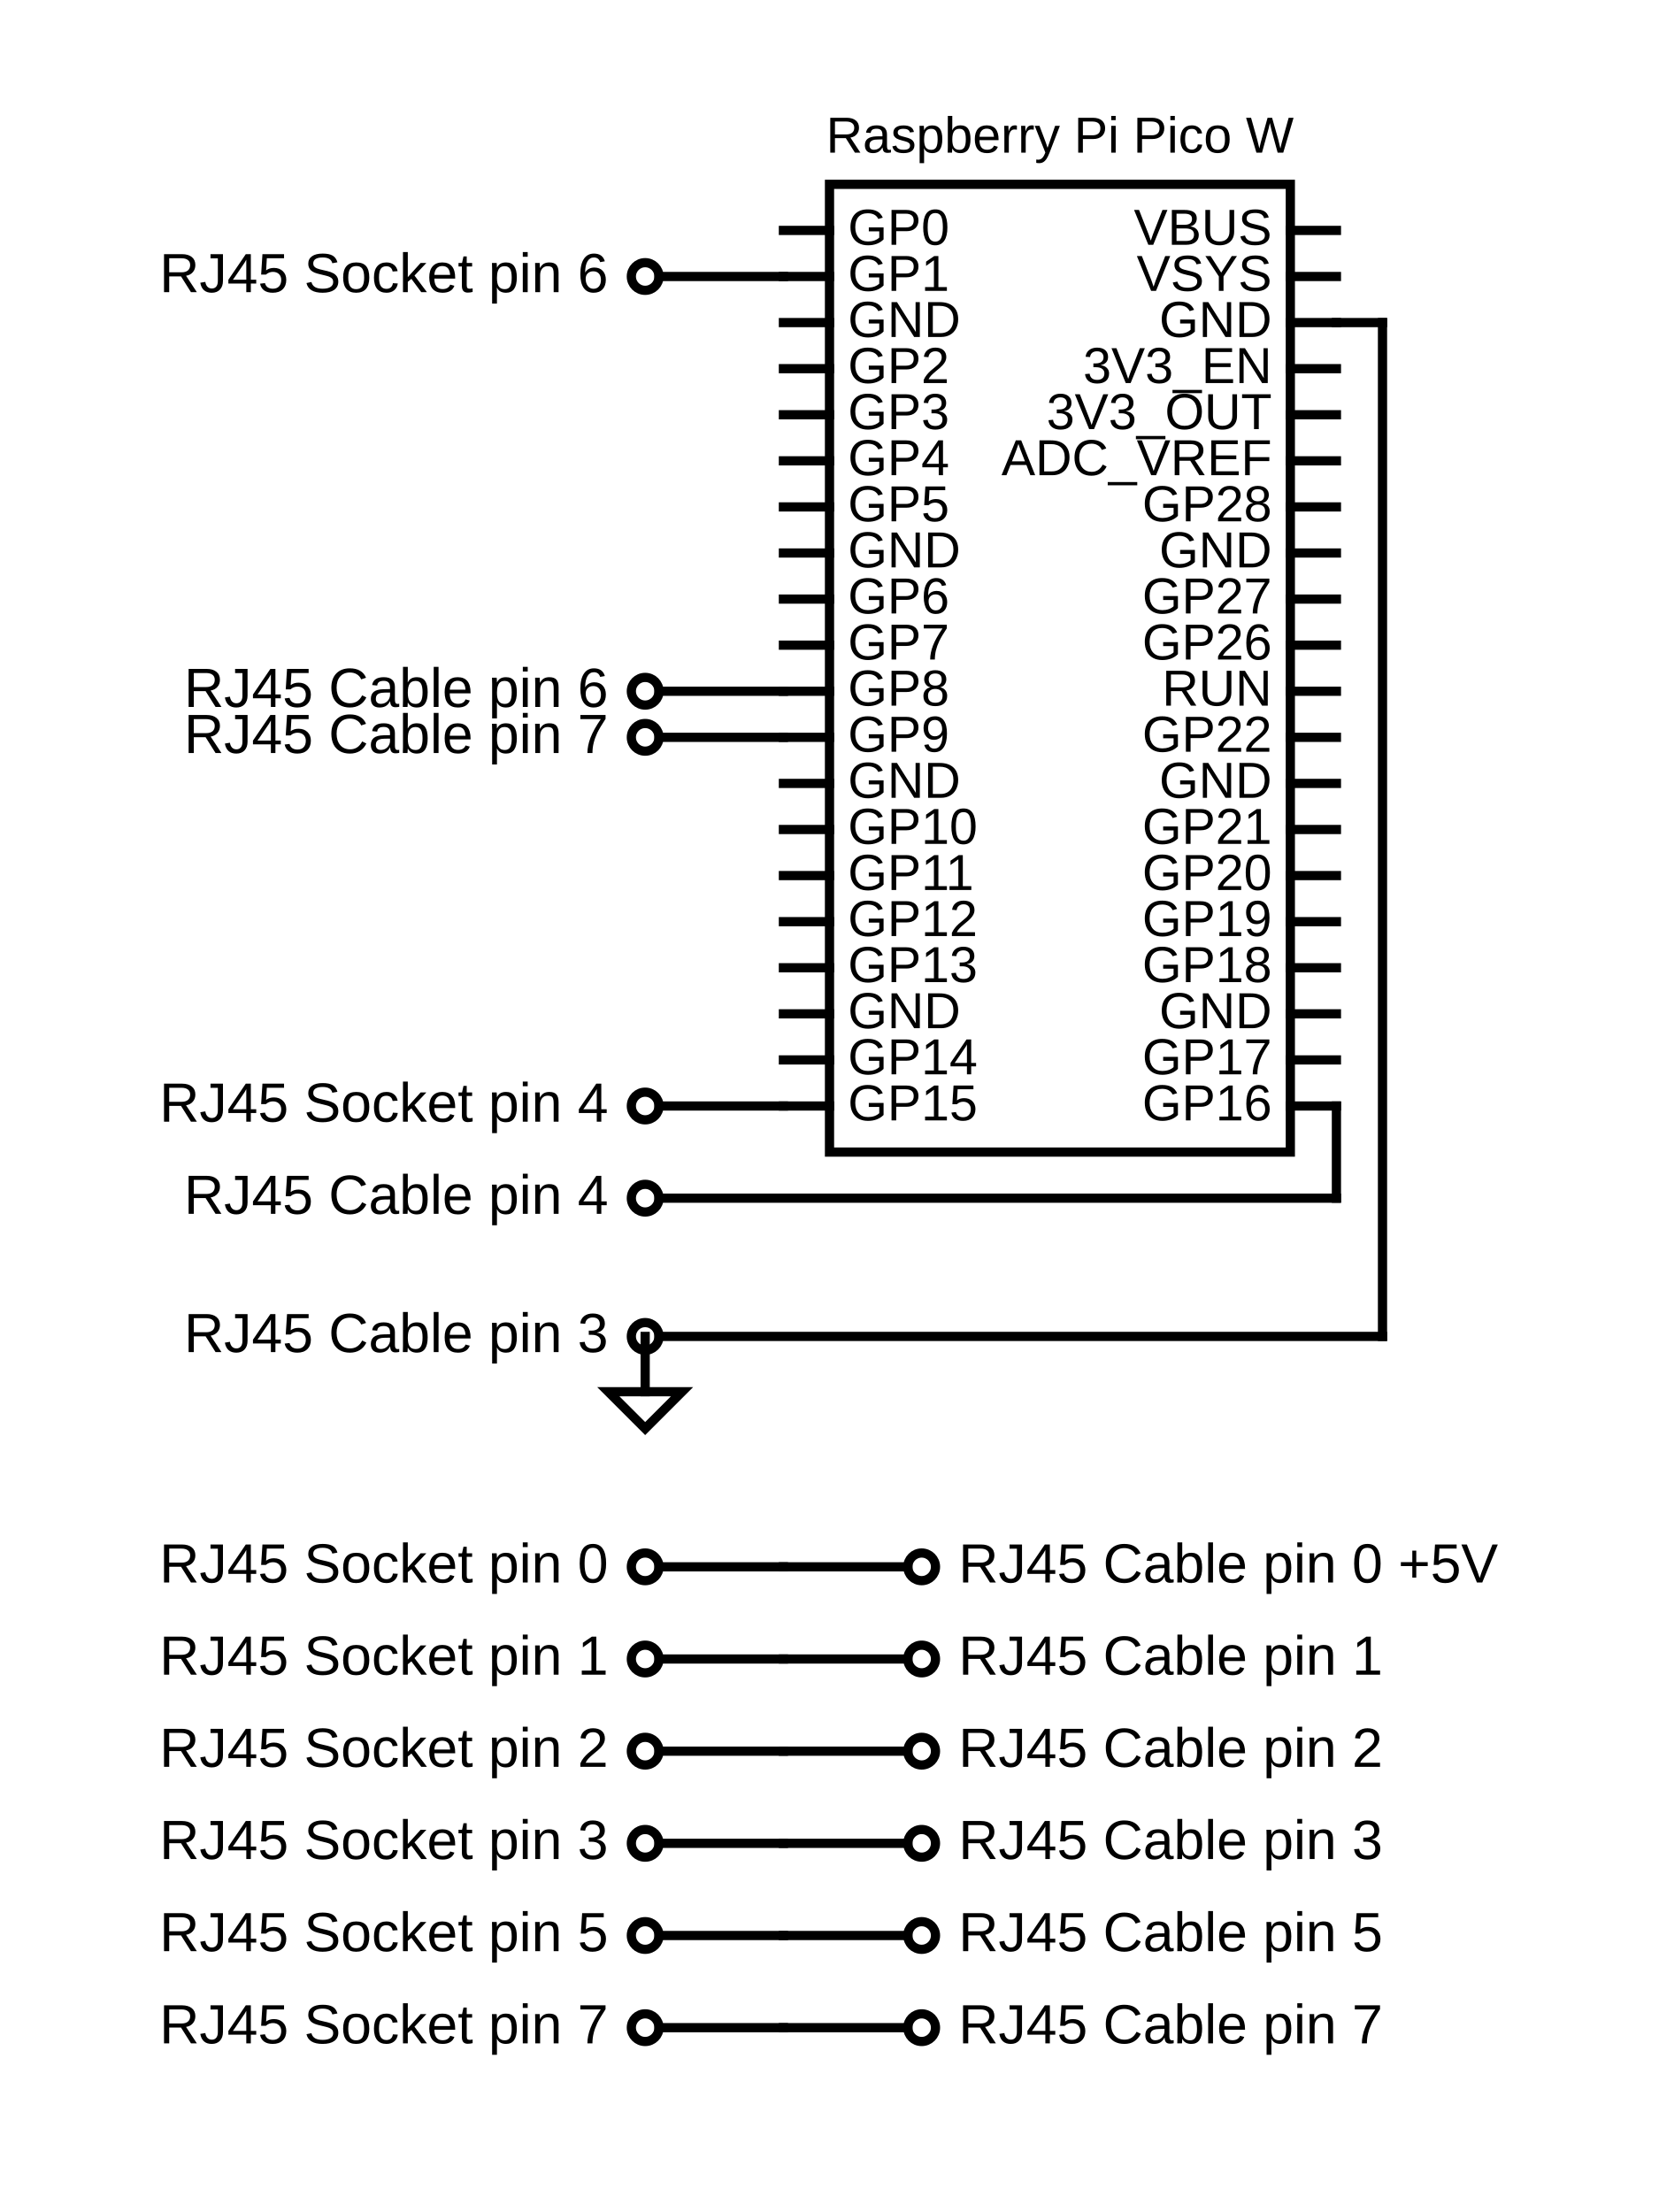
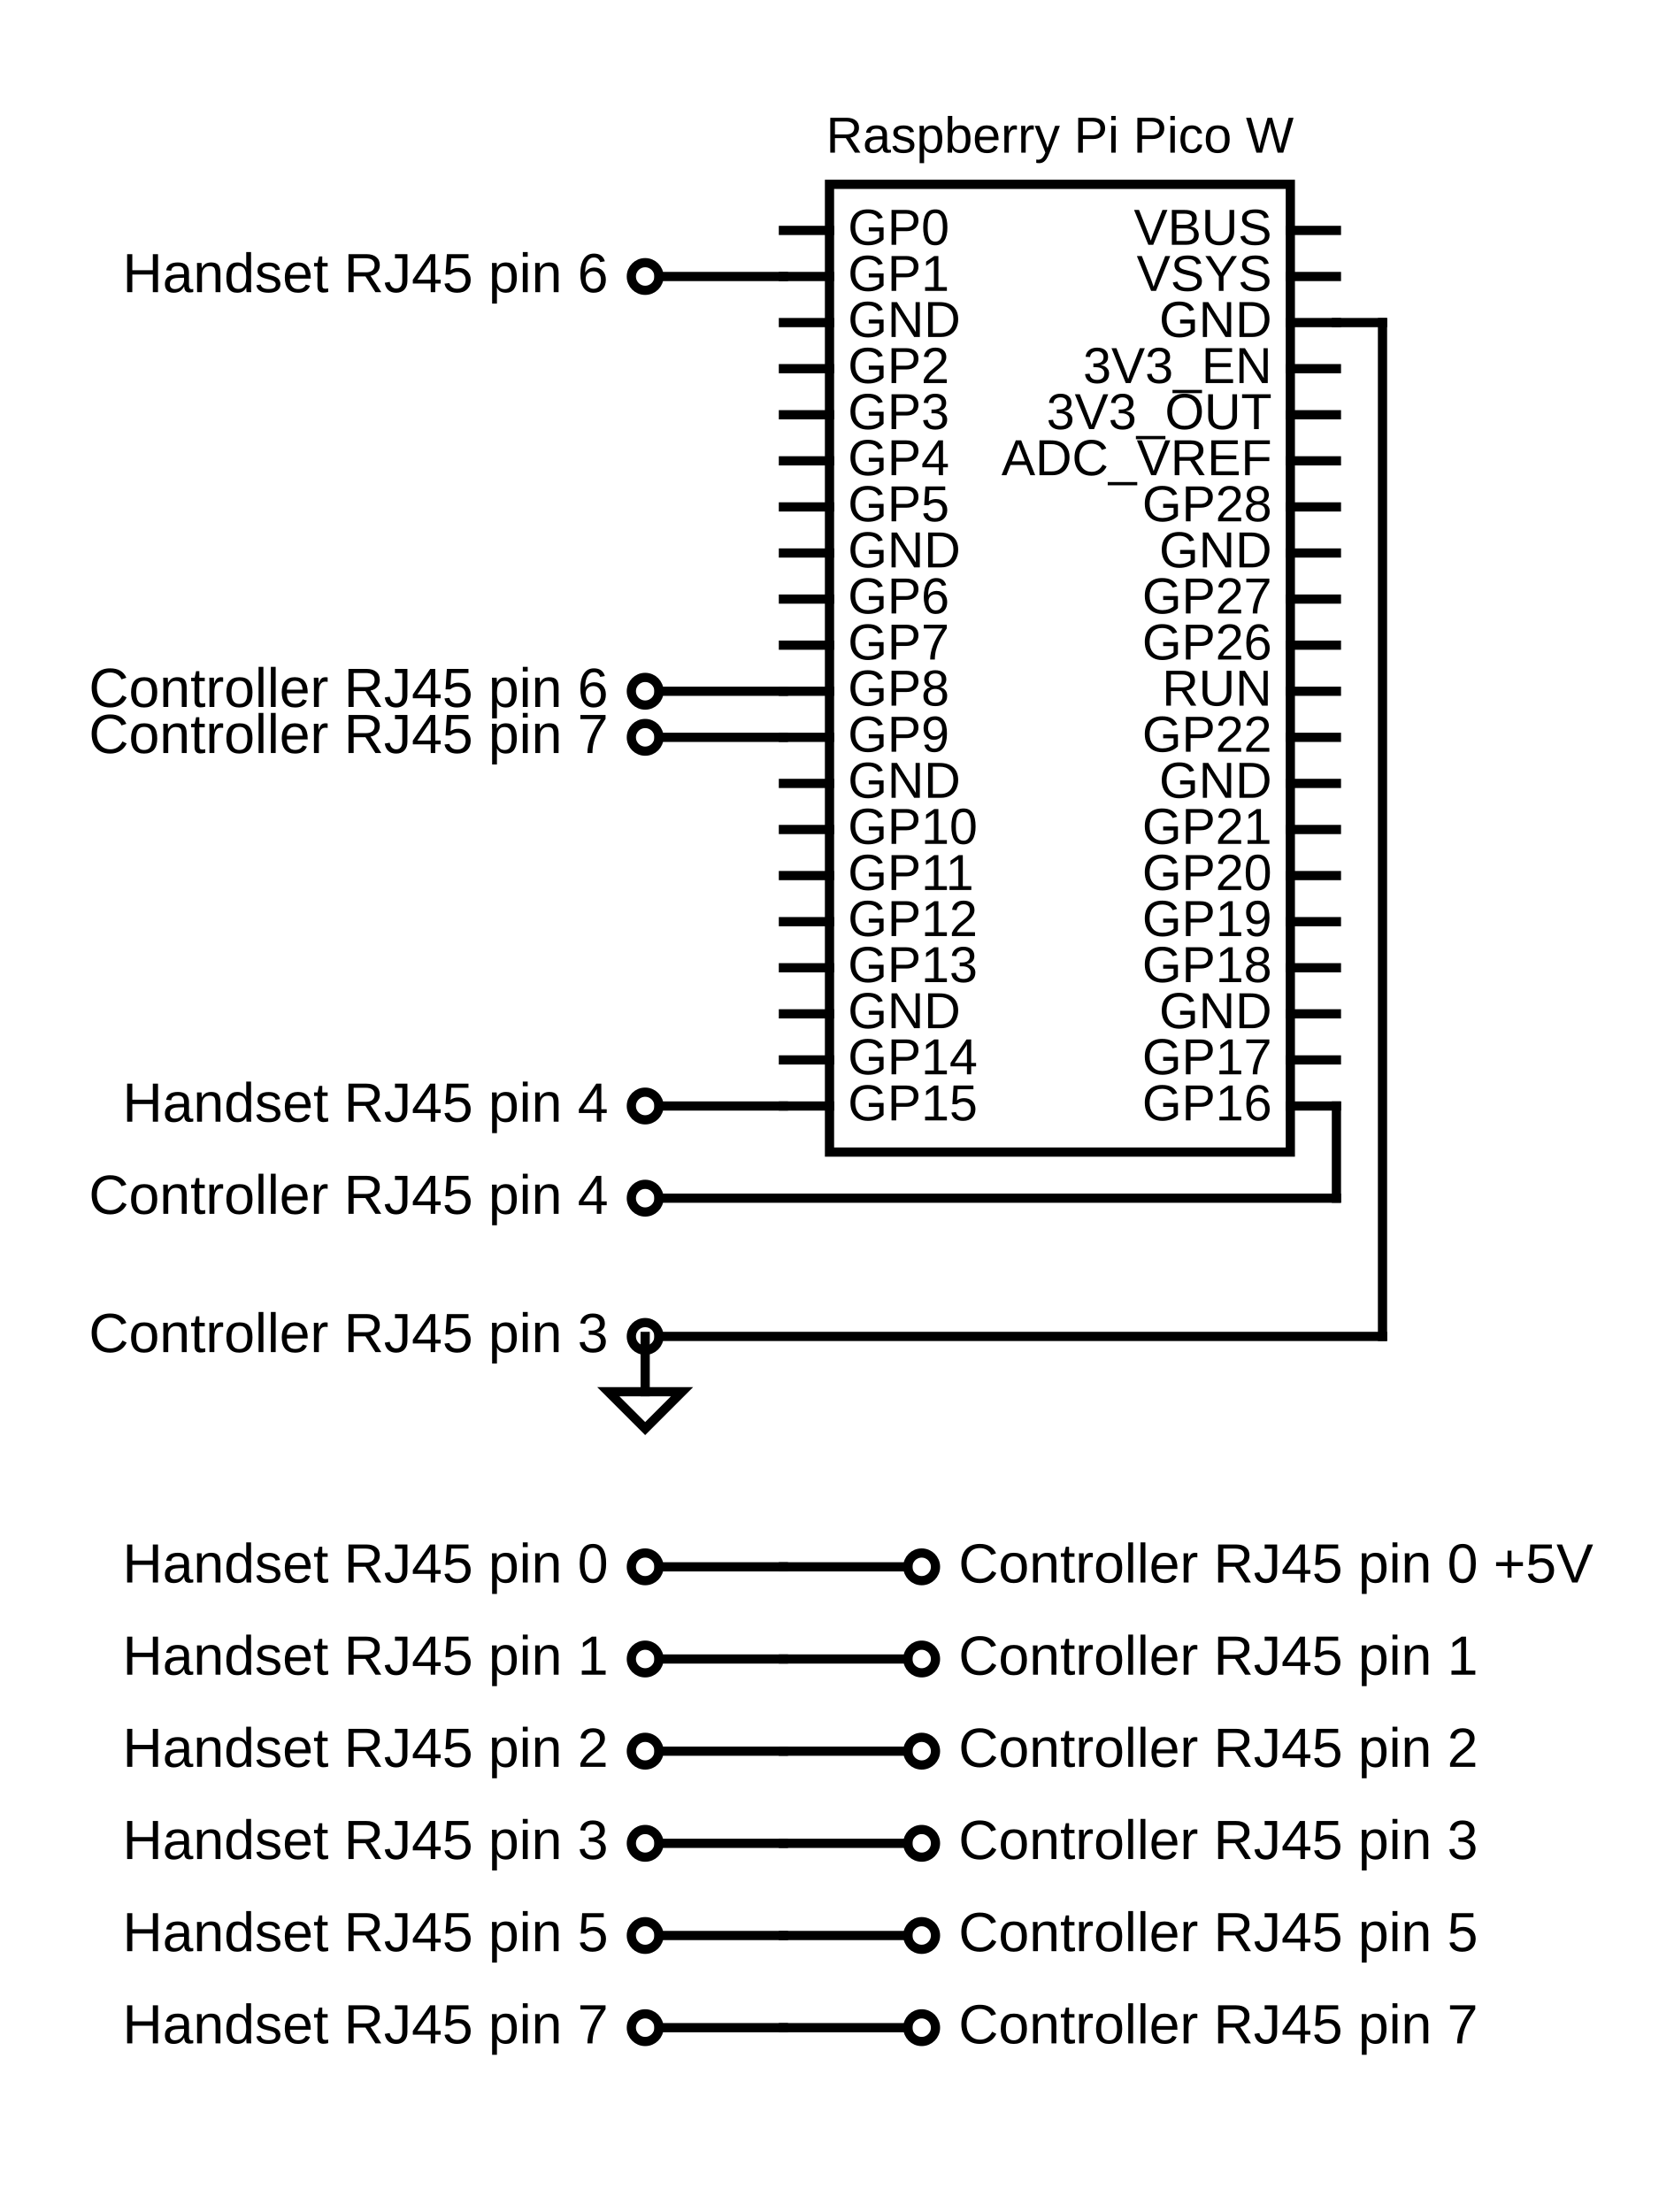
<svg xmlns="http://www.w3.org/2000/svg" version="1.1" width="360" height="480">
-   <text x="208" y="440" style="font-family:Arial;font-size:12px;text-anchor:start" dominant-baseline="middle" transform="rotate(0, 208, 440)">RJ45 Cable pin 7</text>
+   <text x="208" y="440" style="font-family:Arial;font-size:12px;text-anchor:start" dominant-baseline="middle" transform="rotate(0, 208, 440)">Controller RJ45 pin 7</text>
  <line x1="170" y1="440" x2="197" y2="440" style="stroke:rgb(0, 0, 0);stroke-linecap:square;stroke-width:2" />
  <ellipse cx="200" cy="440" rx="3" ry="3" style="fill-opacity:0;fill:rgb(0, 0, 0);stroke:rgb(0, 0, 0);stroke-width:2" />
-   <text x="132" y="440" style="font-family:Arial;font-size:12px;text-anchor:end" dominant-baseline="middle" transform="rotate(0, 132, 440)">RJ45 Socket pin 7</text>
+   <text x="132" y="440" style="font-family:Arial;font-size:12px;text-anchor:end" dominant-baseline="middle" transform="rotate(0, 132, 440)">Handset RJ45 pin 7</text>
  <line x1="143" y1="440" x2="170" y2="440" style="stroke:rgb(0, 0, 0);stroke-linecap:square;stroke-width:2" />
  <ellipse cx="140" cy="440" rx="3" ry="3" style="fill-opacity:0;fill:rgb(0, 0, 0);stroke:rgb(0, 0, 0);stroke-width:2" />
-   <text x="208" y="420" style="font-family:Arial;font-size:12px;text-anchor:start" dominant-baseline="middle" transform="rotate(0, 208, 420)">RJ45 Cable pin 5</text>
+   <text x="208" y="420" style="font-family:Arial;font-size:12px;text-anchor:start" dominant-baseline="middle" transform="rotate(0, 208, 420)">Controller RJ45 pin 5</text>
  <line x1="170" y1="420" x2="197" y2="420" style="stroke:rgb(0, 0, 0);stroke-linecap:square;stroke-width:2" />
  <ellipse cx="200" cy="420" rx="3" ry="3" style="fill-opacity:0;fill:rgb(0, 0, 0);stroke:rgb(0, 0, 0);stroke-width:2" />
-   <text x="132" y="420" style="font-family:Arial;font-size:12px;text-anchor:end" dominant-baseline="middle" transform="rotate(0, 132, 420)">RJ45 Socket pin 5</text>
+   <text x="132" y="420" style="font-family:Arial;font-size:12px;text-anchor:end" dominant-baseline="middle" transform="rotate(0, 132, 420)">Handset RJ45 pin 5</text>
  <line x1="143" y1="420" x2="170" y2="420" style="stroke:rgb(0, 0, 0);stroke-linecap:square;stroke-width:2" />
  <ellipse cx="140" cy="420" rx="3" ry="3" style="fill-opacity:0;fill:rgb(0, 0, 0);stroke:rgb(0, 0, 0);stroke-width:2" />
-   <text x="208" y="400" style="font-family:Arial;font-size:12px;text-anchor:start" dominant-baseline="middle" transform="rotate(0, 208, 400)">RJ45 Cable pin 3</text>
+   <text x="208" y="400" style="font-family:Arial;font-size:12px;text-anchor:start" dominant-baseline="middle" transform="rotate(0, 208, 400)">Controller RJ45 pin 3</text>
  <line x1="170" y1="400" x2="197" y2="400" style="stroke:rgb(0, 0, 0);stroke-linecap:square;stroke-width:2" />
  <ellipse cx="200" cy="400" rx="3" ry="3" style="fill-opacity:0;fill:rgb(0, 0, 0);stroke:rgb(0, 0, 0);stroke-width:2" />
-   <text x="132" y="400" style="font-family:Arial;font-size:12px;text-anchor:end" dominant-baseline="middle" transform="rotate(0, 132, 400)">RJ45 Socket pin 3</text>
+   <text x="132" y="400" style="font-family:Arial;font-size:12px;text-anchor:end" dominant-baseline="middle" transform="rotate(0, 132, 400)">Handset RJ45 pin 3</text>
  <line x1="143" y1="400" x2="170" y2="400" style="stroke:rgb(0, 0, 0);stroke-linecap:square;stroke-width:2" />
  <ellipse cx="140" cy="400" rx="3" ry="3" style="fill-opacity:0;fill:rgb(0, 0, 0);stroke:rgb(0, 0, 0);stroke-width:2" />
-   <text x="208" y="380" style="font-family:Arial;font-size:12px;text-anchor:start" dominant-baseline="middle" transform="rotate(0, 208, 380)">RJ45 Cable pin 2</text>
+   <text x="208" y="380" style="font-family:Arial;font-size:12px;text-anchor:start" dominant-baseline="middle" transform="rotate(0, 208, 380)">Controller RJ45 pin 2</text>
  <line x1="170" y1="380" x2="197" y2="380" style="stroke:rgb(0, 0, 0);stroke-linecap:square;stroke-width:2" />
  <ellipse cx="200" cy="380" rx="3" ry="3" style="fill-opacity:0;fill:rgb(0, 0, 0);stroke:rgb(0, 0, 0);stroke-width:2" />
-   <text x="132" y="380" style="font-family:Arial;font-size:12px;text-anchor:end" dominant-baseline="middle" transform="rotate(0, 132, 380)">RJ45 Socket pin 2</text>
+   <text x="132" y="380" style="font-family:Arial;font-size:12px;text-anchor:end" dominant-baseline="middle" transform="rotate(0, 132, 380)">Handset RJ45 pin 2</text>
  <line x1="143" y1="380" x2="170" y2="380" style="stroke:rgb(0, 0, 0);stroke-linecap:square;stroke-width:2" />
  <ellipse cx="140" cy="380" rx="3" ry="3" style="fill-opacity:0;fill:rgb(0, 0, 0);stroke:rgb(0, 0, 0);stroke-width:2" />
-   <text x="208" y="360" style="font-family:Arial;font-size:12px;text-anchor:start" dominant-baseline="middle" transform="rotate(0, 208, 360)">RJ45 Cable pin 1</text>
+   <text x="208" y="360" style="font-family:Arial;font-size:12px;text-anchor:start" dominant-baseline="middle" transform="rotate(0, 208, 360)">Controller RJ45 pin 1</text>
  <line x1="170" y1="360" x2="197" y2="360" style="stroke:rgb(0, 0, 0);stroke-linecap:square;stroke-width:2" />
  <ellipse cx="200" cy="360" rx="3" ry="3" style="fill-opacity:0;fill:rgb(0, 0, 0);stroke:rgb(0, 0, 0);stroke-width:2" />
-   <text x="132" y="360" style="font-family:Arial;font-size:12px;text-anchor:end" dominant-baseline="middle" transform="rotate(0, 132, 360)">RJ45 Socket pin 1</text>
+   <text x="132" y="360" style="font-family:Arial;font-size:12px;text-anchor:end" dominant-baseline="middle" transform="rotate(0, 132, 360)">Handset RJ45 pin 1</text>
  <line x1="143" y1="360" x2="170" y2="360" style="stroke:rgb(0, 0, 0);stroke-linecap:square;stroke-width:2" />
  <ellipse cx="140" cy="360" rx="3" ry="3" style="fill-opacity:0;fill:rgb(0, 0, 0);stroke:rgb(0, 0, 0);stroke-width:2" />
-   <text x="208" y="340" style="font-family:Arial;font-size:12px;text-anchor:start" dominant-baseline="middle" transform="rotate(0, 208, 340)">RJ45 Cable pin 0 +5V</text>
+   <text x="208" y="340" style="font-family:Arial;font-size:12px;text-anchor:start" dominant-baseline="middle" transform="rotate(0, 208, 340)">Controller RJ45 pin 0 +5V</text>
  <line x1="170" y1="340" x2="197" y2="340" style="stroke:rgb(0, 0, 0);stroke-linecap:square;stroke-width:2" />
  <ellipse cx="200" cy="340" rx="3" ry="3" style="fill-opacity:0;fill:rgb(0, 0, 0);stroke:rgb(0, 0, 0);stroke-width:2" />
-   <text x="132" y="340" style="font-family:Arial;font-size:12px;text-anchor:end" dominant-baseline="middle" transform="rotate(0, 132, 340)">RJ45 Socket pin 0</text>
+   <text x="132" y="340" style="font-family:Arial;font-size:12px;text-anchor:end" dominant-baseline="middle" transform="rotate(0, 132, 340)">Handset RJ45 pin 0</text>
  <line x1="143" y1="340" x2="170" y2="340" style="stroke:rgb(0, 0, 0);stroke-linecap:square;stroke-width:2" />
  <ellipse cx="140" cy="340" rx="3" ry="3" style="fill-opacity:0;fill:rgb(0, 0, 0);stroke:rgb(0, 0, 0);stroke-width:2" />
  <line x1="140" y1="290" x2="140" y2="302" style="stroke:rgb(0, 0, 0);stroke-linecap:square;stroke-width:2" />
  <path d="M 132,302 L 148,302 L 140,310 L 132,302 Z" style="fill-opacity:0;fill:rgb(0, 0, 0);stroke:rgb(0, 0, 0);stroke-linecap:square;stroke-width:2" />
  <line x1="300" y1="70" x2="300" y2="290" style="stroke:rgb(0, 0, 0);stroke-linecap:square;stroke-width:2" />
  <line x1="290" y1="70" x2="300" y2="70" style="stroke:rgb(0, 0, 0);stroke-linecap:square;stroke-width:2" />
-   <text x="132" y="290" style="font-family:Arial;font-size:12px;text-anchor:end" dominant-baseline="middle" transform="rotate(0, 132, 290)">RJ45 Cable pin 3</text>
+   <text x="132" y="290" style="font-family:Arial;font-size:12px;text-anchor:end" dominant-baseline="middle" transform="rotate(0, 132, 290)">Controller RJ45 pin 3</text>
  <line x1="143" y1="290" x2="300" y2="290" style="stroke:rgb(0, 0, 0);stroke-linecap:square;stroke-width:2" />
  <ellipse cx="140" cy="290" rx="3" ry="3" style="fill-opacity:0;fill:rgb(0, 0, 0);stroke:rgb(0, 0, 0);stroke-width:2" />
-   <text x="132" y="260" style="font-family:Arial;font-size:12px;text-anchor:end" dominant-baseline="middle" transform="rotate(0, 132, 260)">RJ45 Cable pin 4</text>
+   <text x="132" y="260" style="font-family:Arial;font-size:12px;text-anchor:end" dominant-baseline="middle" transform="rotate(0, 132, 260)">Controller RJ45 pin 4</text>
  <line x1="143" y1="260" x2="290" y2="260" style="stroke:rgb(0, 0, 0);stroke-linecap:square;stroke-width:2" />
  <ellipse cx="140" cy="260" rx="3" ry="3" style="fill-opacity:0;fill:rgb(0, 0, 0);stroke:rgb(0, 0, 0);stroke-width:2" />
-   <text x="132" y="240" style="font-family:Arial;font-size:12px;text-anchor:end" dominant-baseline="middle" transform="rotate(0, 132, 240)">RJ45 Socket pin 4</text>
+   <text x="132" y="240" style="font-family:Arial;font-size:12px;text-anchor:end" dominant-baseline="middle" transform="rotate(0, 132, 240)">Handset RJ45 pin 4</text>
  <line x1="143" y1="240" x2="170" y2="240" style="stroke:rgb(0, 0, 0);stroke-linecap:square;stroke-width:2" />
  <ellipse cx="140" cy="240" rx="3" ry="3" style="fill-opacity:0;fill:rgb(0, 0, 0);stroke:rgb(0, 0, 0);stroke-width:2" />
-   <text x="132" y="160" style="font-family:Arial;font-size:12px;text-anchor:end" dominant-baseline="middle" transform="rotate(0, 132, 160)">RJ45 Cable pin 7</text>
+   <text x="132" y="160" style="font-family:Arial;font-size:12px;text-anchor:end" dominant-baseline="middle" transform="rotate(0, 132, 160)">Controller RJ45 pin 7</text>
  <line x1="143" y1="160" x2="170" y2="160" style="stroke:rgb(0, 0, 0);stroke-linecap:square;stroke-width:2" />
  <ellipse cx="140" cy="160" rx="3" ry="3" style="fill-opacity:0;fill:rgb(0, 0, 0);stroke:rgb(0, 0, 0);stroke-width:2" />
-   <text x="132" y="150" style="font-family:Arial;font-size:12px;text-anchor:end" dominant-baseline="middle" transform="rotate(0, 132, 150)">RJ45 Cable pin 6</text>
+   <text x="132" y="150" style="font-family:Arial;font-size:12px;text-anchor:end" dominant-baseline="middle" transform="rotate(0, 132, 150)">Controller RJ45 pin 6</text>
  <line x1="143" y1="150" x2="170" y2="150" style="stroke:rgb(0, 0, 0);stroke-linecap:square;stroke-width:2" />
  <ellipse cx="140" cy="150" rx="3" ry="3" style="fill-opacity:0;fill:rgb(0, 0, 0);stroke:rgb(0, 0, 0);stroke-width:2" />
-   <text x="132" y="60" style="font-family:Arial;font-size:12px;text-anchor:end" dominant-baseline="middle" transform="rotate(0, 132, 60)">RJ45 Socket pin 6</text>
+   <text x="132" y="60" style="font-family:Arial;font-size:12px;text-anchor:end" dominant-baseline="middle" transform="rotate(0, 132, 60)">Handset RJ45 pin 6</text>
  <line x1="143" y1="60" x2="170" y2="60" style="stroke:rgb(0, 0, 0);stroke-linecap:square;stroke-width:2" />
  <ellipse cx="140" cy="60" rx="3" ry="3" style="fill-opacity:0;fill:rgb(0, 0, 0);stroke:rgb(0, 0, 0);stroke-width:2" />
  <line x1="290" y1="240" x2="290" y2="260" style="stroke:rgb(0, 0, 0);stroke-linecap:square;stroke-width:2" />
  <text x="230" y="30" style="font-family:Arial;font-size:11px;text-anchor:middle" dominant-baseline="middle" transform="rotate(0, 230, 30)">Raspberry Pi Pico W</text>
  <rect x="180" y="40" width="100" height="210" style="fill-opacity:0;fill:rgb(0, 0, 0);stroke:rgb(0, 0, 0);stroke-width:2" />
  <line x1="170" y1="50" x2="180" y2="50" style="stroke:rgb(0, 0, 0);stroke-linecap:square;stroke-width:2" />
  <text x="184" y="50" style="font-family:Arial;font-size:11px;text-anchor:start" dominant-baseline="middle" transform="rotate(0, 184, 50)">GP0</text>
  <line x1="280" y1="50" x2="290" y2="50" style="stroke:rgb(0, 0, 0);stroke-linecap:square;stroke-width:2" />
  <text x="276" y="50" style="font-family:Arial;font-size:11px;text-anchor:end" dominant-baseline="middle" transform="rotate(0, 276, 50)">VBUS</text>
  <line x1="170" y1="60" x2="180" y2="60" style="stroke:rgb(0, 0, 0);stroke-linecap:square;stroke-width:2" />
  <text x="184" y="60" style="font-family:Arial;font-size:11px;text-anchor:start" dominant-baseline="middle" transform="rotate(0, 184, 60)">GP1</text>
  <line x1="280" y1="60" x2="290" y2="60" style="stroke:rgb(0, 0, 0);stroke-linecap:square;stroke-width:2" />
  <text x="276" y="60" style="font-family:Arial;font-size:11px;text-anchor:end" dominant-baseline="middle" transform="rotate(0, 276, 60)">VSYS</text>
  <line x1="170" y1="70" x2="180" y2="70" style="stroke:rgb(0, 0, 0);stroke-linecap:square;stroke-width:2" />
  <text x="184" y="70" style="font-family:Arial;font-size:11px;text-anchor:start" dominant-baseline="middle" transform="rotate(0, 184, 70)">GND</text>
  <line x1="280" y1="70" x2="290" y2="70" style="stroke:rgb(0, 0, 0);stroke-linecap:square;stroke-width:2" />
  <text x="276" y="70" style="font-family:Arial;font-size:11px;text-anchor:end" dominant-baseline="middle" transform="rotate(0, 276, 70)">GND</text>
  <line x1="170" y1="80" x2="180" y2="80" style="stroke:rgb(0, 0, 0);stroke-linecap:square;stroke-width:2" />
  <text x="184" y="80" style="font-family:Arial;font-size:11px;text-anchor:start" dominant-baseline="middle" transform="rotate(0, 184, 80)">GP2</text>
  <line x1="280" y1="80" x2="290" y2="80" style="stroke:rgb(0, 0, 0);stroke-linecap:square;stroke-width:2" />
  <text x="276" y="80" style="font-family:Arial;font-size:11px;text-anchor:end" dominant-baseline="middle" transform="rotate(0, 276, 80)">3V3_EN</text>
  <line x1="170" y1="90" x2="180" y2="90" style="stroke:rgb(0, 0, 0);stroke-linecap:square;stroke-width:2" />
  <text x="184" y="90" style="font-family:Arial;font-size:11px;text-anchor:start" dominant-baseline="middle" transform="rotate(0, 184, 90)">GP3</text>
  <line x1="280" y1="90" x2="290" y2="90" style="stroke:rgb(0, 0, 0);stroke-linecap:square;stroke-width:2" />
  <text x="276" y="90" style="font-family:Arial;font-size:11px;text-anchor:end" dominant-baseline="middle" transform="rotate(0, 276, 90)">3V3_OUT</text>
  <line x1="170" y1="100" x2="180" y2="100" style="stroke:rgb(0, 0, 0);stroke-linecap:square;stroke-width:2" />
  <text x="184" y="100" style="font-family:Arial;font-size:11px;text-anchor:start" dominant-baseline="middle" transform="rotate(0, 184, 100)">GP4</text>
  <line x1="280" y1="100" x2="290" y2="100" style="stroke:rgb(0, 0, 0);stroke-linecap:square;stroke-width:2" />
  <text x="276" y="100" style="font-family:Arial;font-size:11px;text-anchor:end" dominant-baseline="middle" transform="rotate(0, 276, 100)">ADC_VREF</text>
  <line x1="170" y1="110" x2="180" y2="110" style="stroke:rgb(0, 0, 0);stroke-linecap:square;stroke-width:2" />
  <text x="184" y="110" style="font-family:Arial;font-size:11px;text-anchor:start" dominant-baseline="middle" transform="rotate(0, 184, 110)">GP5</text>
  <line x1="280" y1="110" x2="290" y2="110" style="stroke:rgb(0, 0, 0);stroke-linecap:square;stroke-width:2" />
  <text x="276" y="110" style="font-family:Arial;font-size:11px;text-anchor:end" dominant-baseline="middle" transform="rotate(0, 276, 110)">GP28</text>
  <line x1="170" y1="120" x2="180" y2="120" style="stroke:rgb(0, 0, 0);stroke-linecap:square;stroke-width:2" />
  <text x="184" y="120" style="font-family:Arial;font-size:11px;text-anchor:start" dominant-baseline="middle" transform="rotate(0, 184, 120)">GND</text>
  <line x1="280" y1="120" x2="290" y2="120" style="stroke:rgb(0, 0, 0);stroke-linecap:square;stroke-width:2" />
  <text x="276" y="120" style="font-family:Arial;font-size:11px;text-anchor:end" dominant-baseline="middle" transform="rotate(0, 276, 120)">GND</text>
  <line x1="170" y1="130" x2="180" y2="130" style="stroke:rgb(0, 0, 0);stroke-linecap:square;stroke-width:2" />
  <text x="184" y="130" style="font-family:Arial;font-size:11px;text-anchor:start" dominant-baseline="middle" transform="rotate(0, 184, 130)">GP6</text>
  <line x1="280" y1="130" x2="290" y2="130" style="stroke:rgb(0, 0, 0);stroke-linecap:square;stroke-width:2" />
  <text x="276" y="130" style="font-family:Arial;font-size:11px;text-anchor:end" dominant-baseline="middle" transform="rotate(0, 276, 130)">GP27</text>
  <line x1="170" y1="140" x2="180" y2="140" style="stroke:rgb(0, 0, 0);stroke-linecap:square;stroke-width:2" />
  <text x="184" y="140" style="font-family:Arial;font-size:11px;text-anchor:start" dominant-baseline="middle" transform="rotate(0, 184, 140)">GP7</text>
  <line x1="280" y1="140" x2="290" y2="140" style="stroke:rgb(0, 0, 0);stroke-linecap:square;stroke-width:2" />
  <text x="276" y="140" style="font-family:Arial;font-size:11px;text-anchor:end" dominant-baseline="middle" transform="rotate(0, 276, 140)">GP26</text>
  <line x1="170" y1="150" x2="180" y2="150" style="stroke:rgb(0, 0, 0);stroke-linecap:square;stroke-width:2" />
  <text x="184" y="150" style="font-family:Arial;font-size:11px;text-anchor:start" dominant-baseline="middle" transform="rotate(0, 184, 150)">GP8</text>
  <line x1="280" y1="150" x2="290" y2="150" style="stroke:rgb(0, 0, 0);stroke-linecap:square;stroke-width:2" />
  <text x="276" y="150" style="font-family:Arial;font-size:11px;text-anchor:end" dominant-baseline="middle" transform="rotate(0, 276, 150)">RUN</text>
  <line x1="170" y1="160" x2="180" y2="160" style="stroke:rgb(0, 0, 0);stroke-linecap:square;stroke-width:2" />
  <text x="184" y="160" style="font-family:Arial;font-size:11px;text-anchor:start" dominant-baseline="middle" transform="rotate(0, 184, 160)">GP9</text>
  <line x1="280" y1="160" x2="290" y2="160" style="stroke:rgb(0, 0, 0);stroke-linecap:square;stroke-width:2" />
  <text x="276" y="160" style="font-family:Arial;font-size:11px;text-anchor:end" dominant-baseline="middle" transform="rotate(0, 276, 160)">GP22</text>
  <line x1="170" y1="170" x2="180" y2="170" style="stroke:rgb(0, 0, 0);stroke-linecap:square;stroke-width:2" />
  <text x="184" y="170" style="font-family:Arial;font-size:11px;text-anchor:start" dominant-baseline="middle" transform="rotate(0, 184, 170)">GND</text>
  <line x1="280" y1="170" x2="290" y2="170" style="stroke:rgb(0, 0, 0);stroke-linecap:square;stroke-width:2" />
  <text x="276" y="170" style="font-family:Arial;font-size:11px;text-anchor:end" dominant-baseline="middle" transform="rotate(0, 276, 170)">GND</text>
  <line x1="170" y1="180" x2="180" y2="180" style="stroke:rgb(0, 0, 0);stroke-linecap:square;stroke-width:2" />
  <text x="184" y="180" style="font-family:Arial;font-size:11px;text-anchor:start" dominant-baseline="middle" transform="rotate(0, 184, 180)">GP10</text>
  <line x1="280" y1="180" x2="290" y2="180" style="stroke:rgb(0, 0, 0);stroke-linecap:square;stroke-width:2" />
  <text x="276" y="180" style="font-family:Arial;font-size:11px;text-anchor:end" dominant-baseline="middle" transform="rotate(0, 276, 180)">GP21</text>
  <line x1="170" y1="190" x2="180" y2="190" style="stroke:rgb(0, 0, 0);stroke-linecap:square;stroke-width:2" />
  <text x="184" y="190" style="font-family:Arial;font-size:11px;text-anchor:start" dominant-baseline="middle" transform="rotate(0, 184, 190)">GP11</text>
  <line x1="280" y1="190" x2="290" y2="190" style="stroke:rgb(0, 0, 0);stroke-linecap:square;stroke-width:2" />
  <text x="276" y="190" style="font-family:Arial;font-size:11px;text-anchor:end" dominant-baseline="middle" transform="rotate(0, 276, 190)">GP20</text>
  <line x1="170" y1="200" x2="180" y2="200" style="stroke:rgb(0, 0, 0);stroke-linecap:square;stroke-width:2" />
  <text x="184" y="200" style="font-family:Arial;font-size:11px;text-anchor:start" dominant-baseline="middle" transform="rotate(0, 184, 200)">GP12</text>
  <line x1="280" y1="200" x2="290" y2="200" style="stroke:rgb(0, 0, 0);stroke-linecap:square;stroke-width:2" />
  <text x="276" y="200" style="font-family:Arial;font-size:11px;text-anchor:end" dominant-baseline="middle" transform="rotate(0, 276, 200)">GP19</text>
  <line x1="170" y1="210" x2="180" y2="210" style="stroke:rgb(0, 0, 0);stroke-linecap:square;stroke-width:2" />
  <text x="184" y="210" style="font-family:Arial;font-size:11px;text-anchor:start" dominant-baseline="middle" transform="rotate(0, 184, 210)">GP13</text>
  <line x1="280" y1="210" x2="290" y2="210" style="stroke:rgb(0, 0, 0);stroke-linecap:square;stroke-width:2" />
  <text x="276" y="210" style="font-family:Arial;font-size:11px;text-anchor:end" dominant-baseline="middle" transform="rotate(0, 276, 210)">GP18</text>
  <line x1="170" y1="220" x2="180" y2="220" style="stroke:rgb(0, 0, 0);stroke-linecap:square;stroke-width:2" />
  <text x="184" y="220" style="font-family:Arial;font-size:11px;text-anchor:start" dominant-baseline="middle" transform="rotate(0, 184, 220)">GND</text>
  <line x1="280" y1="220" x2="290" y2="220" style="stroke:rgb(0, 0, 0);stroke-linecap:square;stroke-width:2" />
  <text x="276" y="220" style="font-family:Arial;font-size:11px;text-anchor:end" dominant-baseline="middle" transform="rotate(0, 276, 220)">GND</text>
  <line x1="170" y1="230" x2="180" y2="230" style="stroke:rgb(0, 0, 0);stroke-linecap:square;stroke-width:2" />
  <text x="184" y="230" style="font-family:Arial;font-size:11px;text-anchor:start" dominant-baseline="middle" transform="rotate(0, 184, 230)">GP14</text>
  <line x1="280" y1="230" x2="290" y2="230" style="stroke:rgb(0, 0, 0);stroke-linecap:square;stroke-width:2" />
  <text x="276" y="230" style="font-family:Arial;font-size:11px;text-anchor:end" dominant-baseline="middle" transform="rotate(0, 276, 230)">GP17</text>
  <line x1="170" y1="240" x2="180" y2="240" style="stroke:rgb(0, 0, 0);stroke-linecap:square;stroke-width:2" />
  <text x="184" y="240" style="font-family:Arial;font-size:11px;text-anchor:start" dominant-baseline="middle" transform="rotate(0, 184, 240)">GP15</text>
  <line x1="280" y1="240" x2="290" y2="240" style="stroke:rgb(0, 0, 0);stroke-linecap:square;stroke-width:2" />
  <text x="276" y="240" style="font-family:Arial;font-size:11px;text-anchor:end" dominant-baseline="middle" transform="rotate(0, 276, 240)">GP16</text>
</svg>
